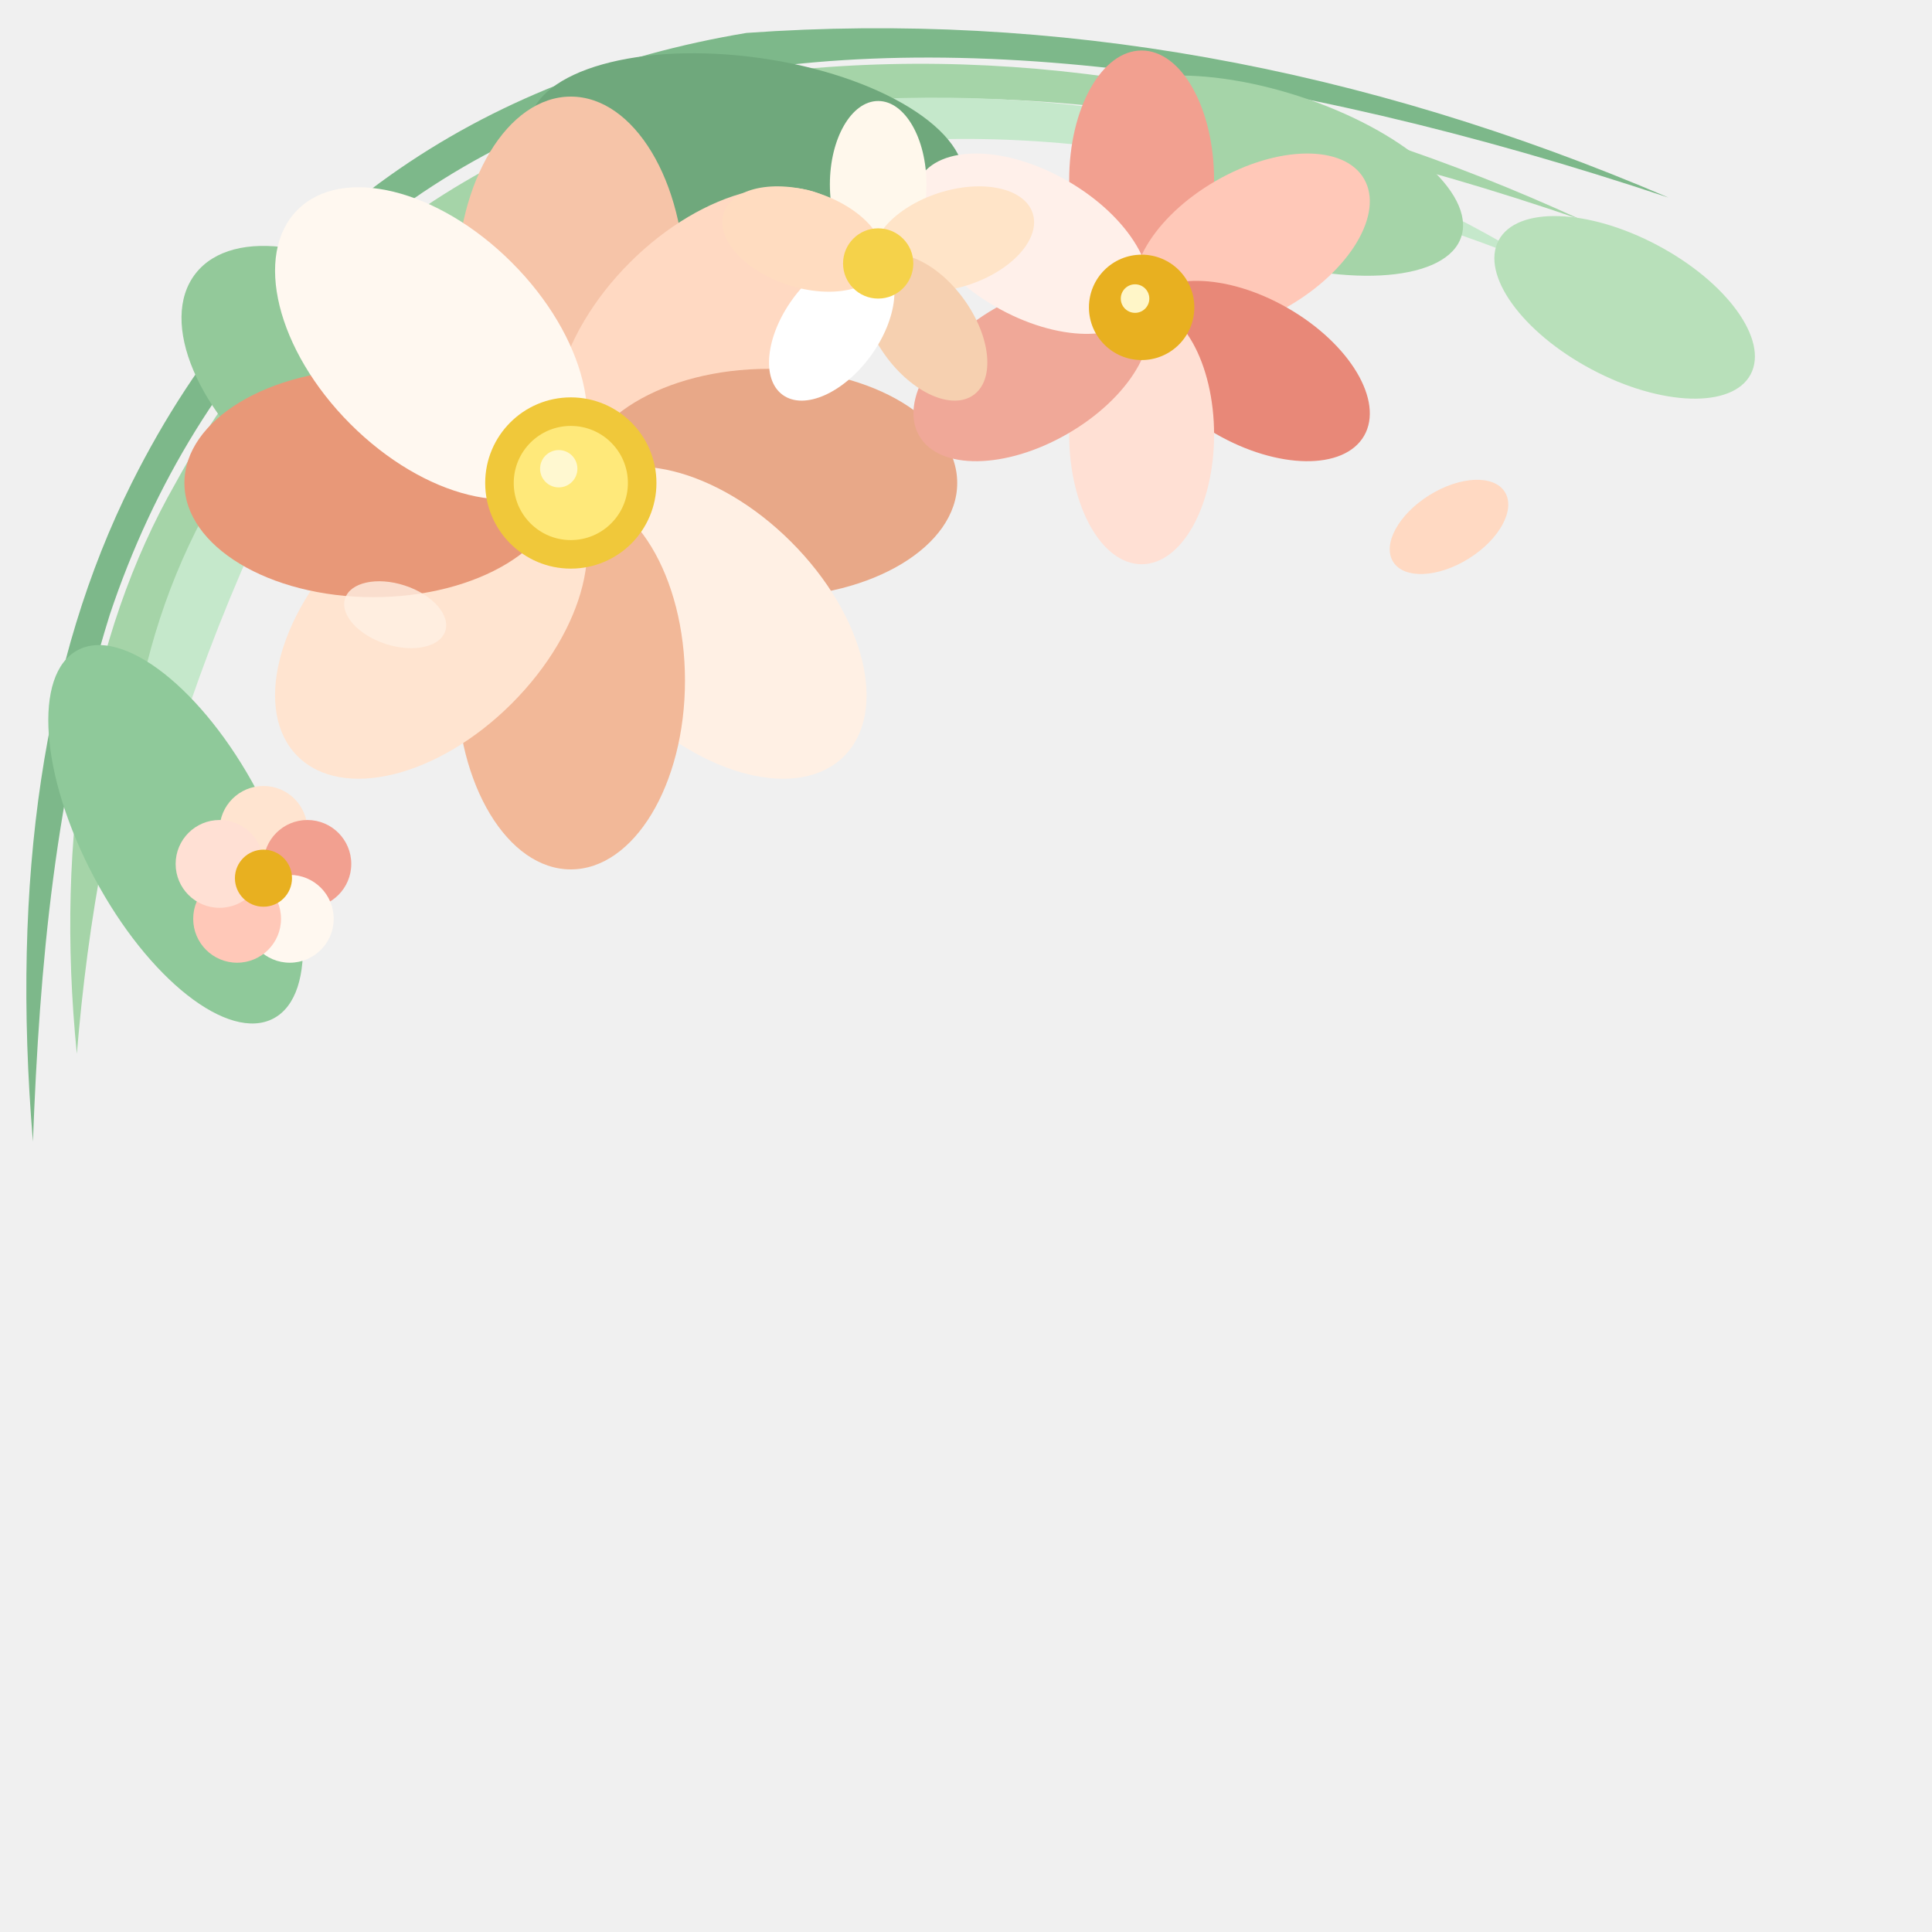
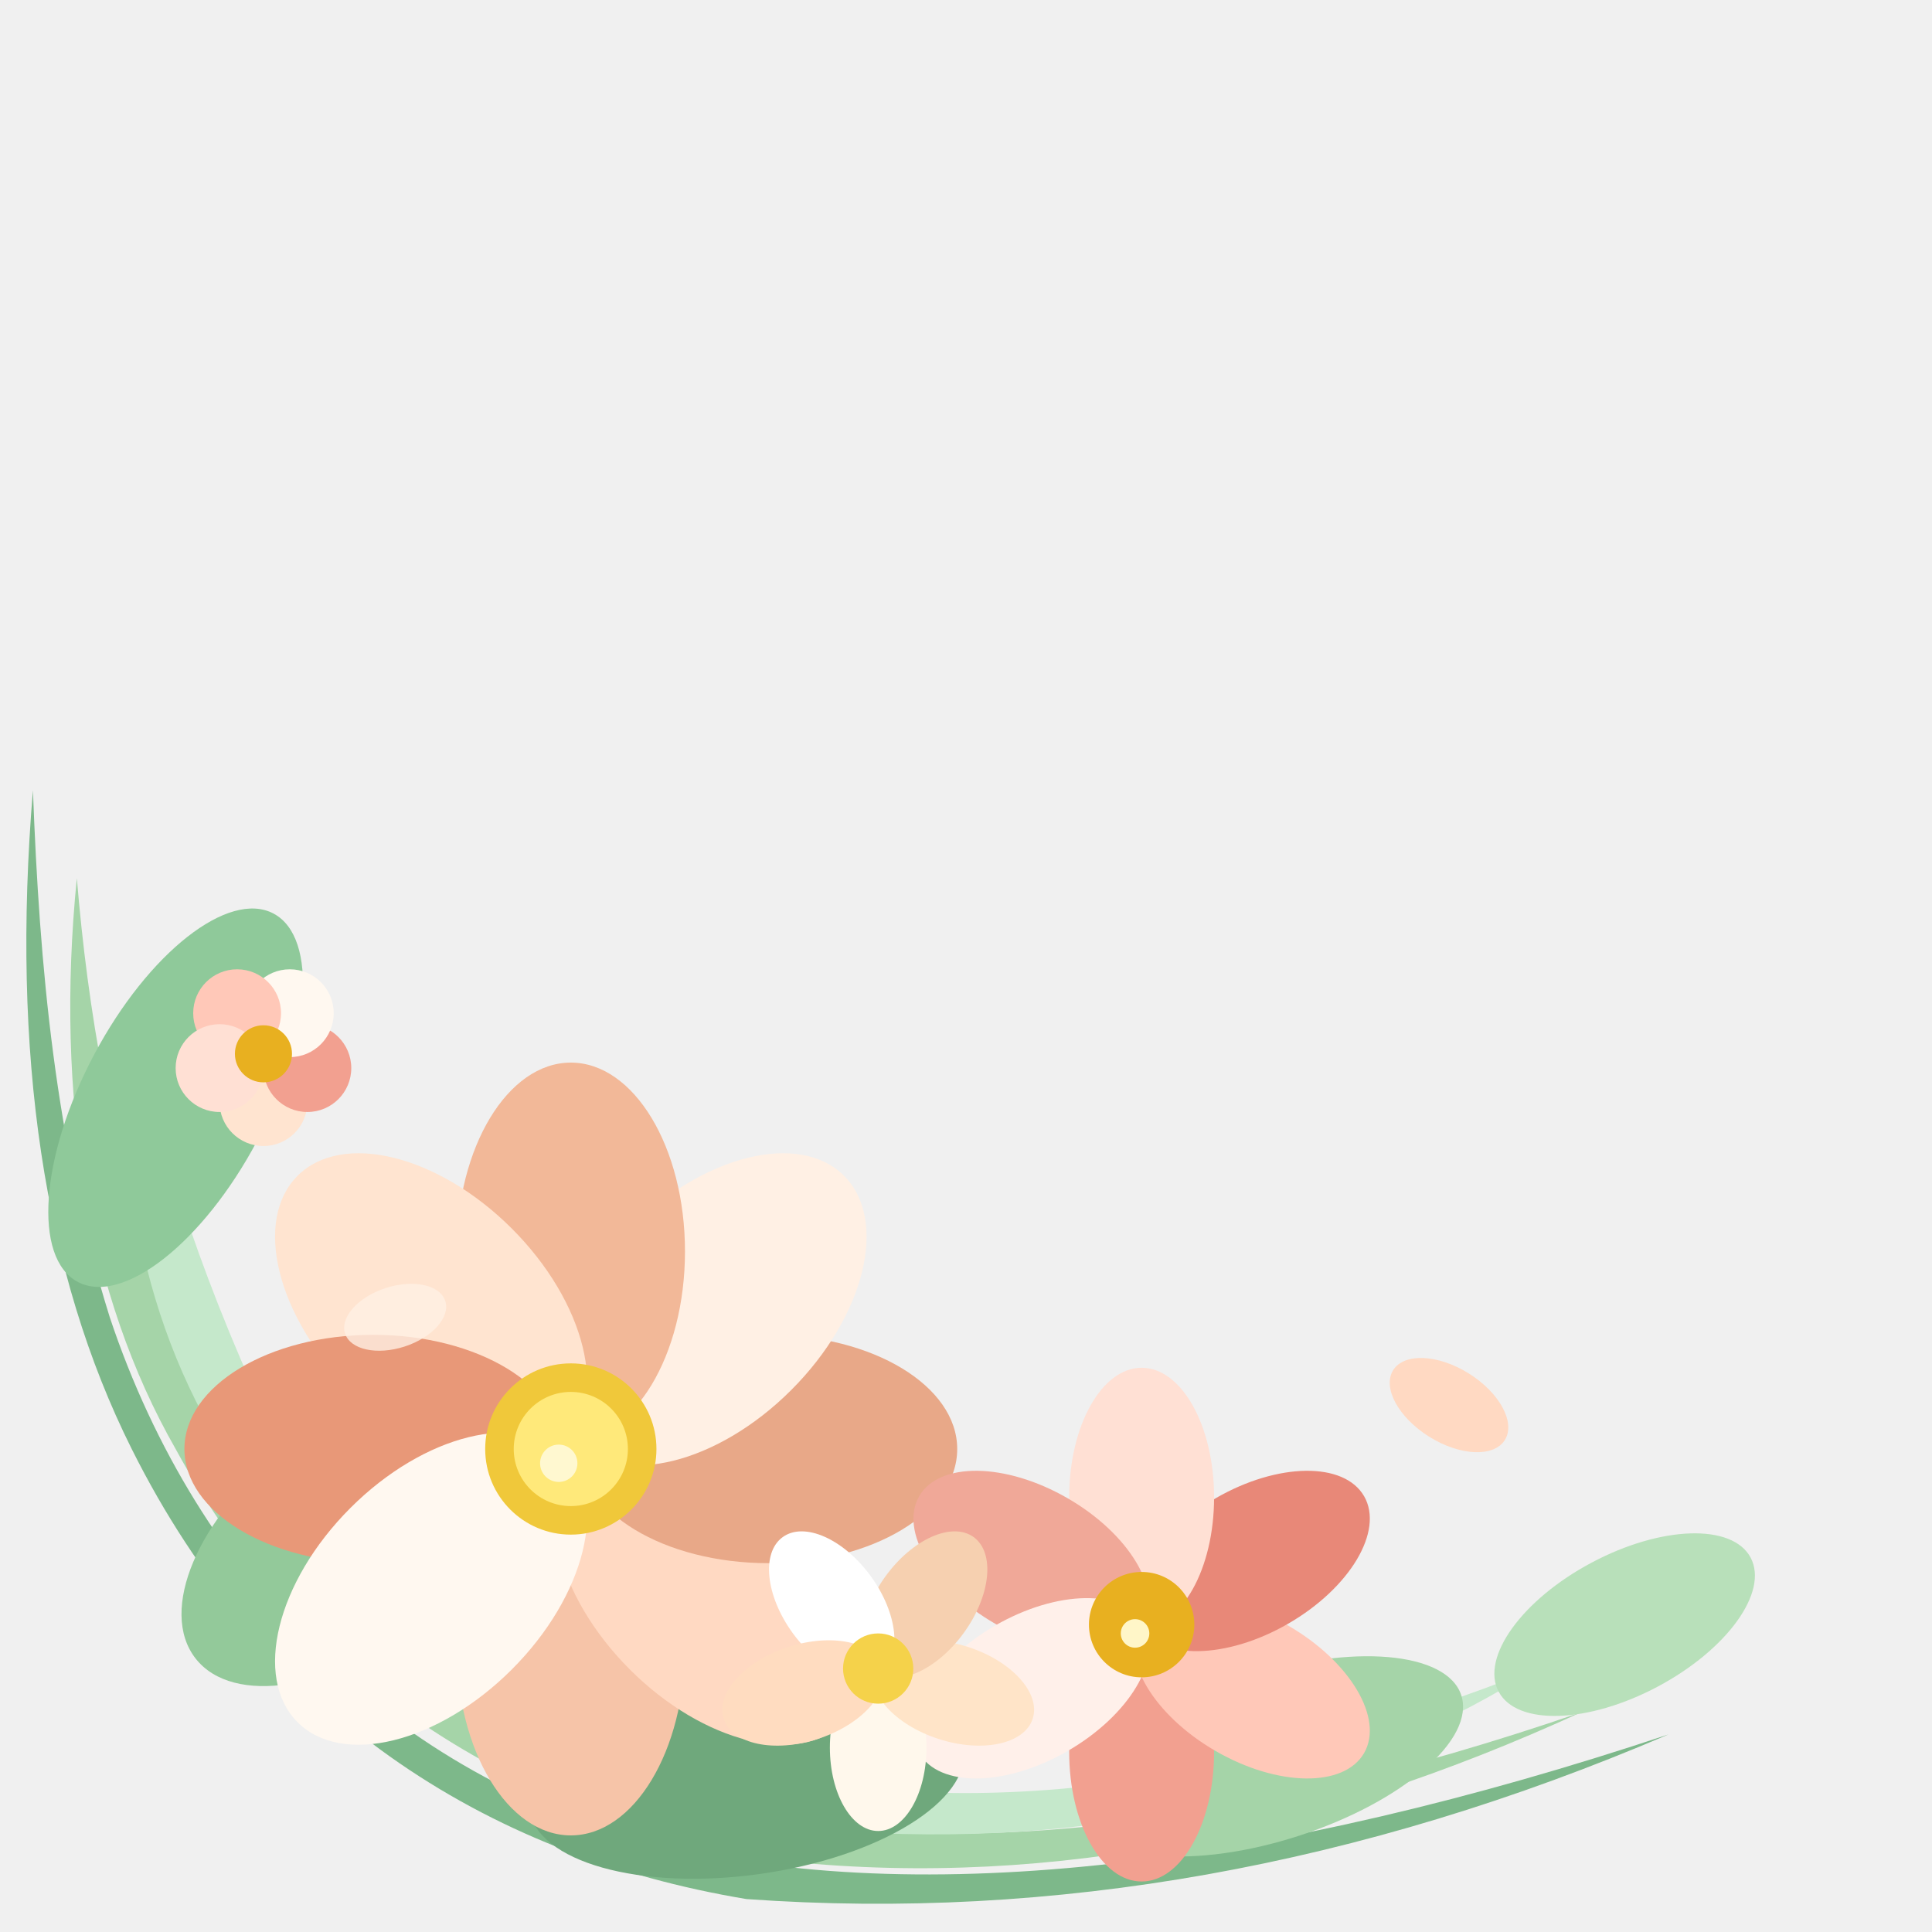
<svg xmlns="http://www.w3.org/2000/svg" viewBox="0 0 88 88" fill="none" shape-rendering="geometricPrecision">
-   <g>
-     <animateTransform attributeName="transform" type="rotate" values="-0.8 26 26; 1.1 26 26; -0.8 26 26" keyTimes="0;0.5;1" dur="9.2s" begin="-0.5s" repeatCount="indefinite" calcMode="spline" keySplines="0.42 0 0.58 1;0.42 0 0.58 1" />
-     <path d="M1.5 52              C0.5 40 2 30 6 22              C12 10 22 3.5 34 1.5              C48 0.5 62 3 76 9              C58 3 42 1 30 4              C18 7 9 16 5 28              C2.5 36 1.8 44 1.5 52 Z" fill="#7DB88A" />
-     <path d="M3.5 48              C2.5 38 4 29 8 22              C14 11 24 5 36 3.2              C48 2 60 4.5 72 10              C56 4.5 42 3 31 6              C20 9 11 17 7.5 28              C5 36 4 42 3.5 48 Z" fill="#A5D4A8" />
-     <path d="M6 42              C5 34 7 26 11.5 20              C18 10 28 5.5 40 4.5              C52 4 62 7 70 12              C56 6.5 44 5 34 7.5              C24 10 15 17 11 26              C8 33 6.8 38 6 42 Z" fill="#C5E8CB" />
-   </g>
-   <ellipse cx="8" cy="38" rx="4.2" ry="9.5" fill="#8FC99A" transform="rotate(-28 8 38)" />
-   <ellipse cx="16" cy="18" rx="5" ry="9" fill="#93C99A" transform="rotate(-52 16 18)" />
-   <ellipse cx="34" cy="7" rx="10" ry="4.4" fill="#6FA87C" transform="rotate(8 34 7)" />
-   <ellipse cx="58" cy="8" rx="9" ry="3.8" fill="#A5D4A8" transform="rotate(18 58 8)" />
-   <ellipse cx="74" cy="14" rx="6.5" ry="3.2" fill="#B8E0BA" transform="rotate(28 74 14)" />
-   <g transform="translate(26 22)">
+   <g transform="translate(0 88) scale(1 -1)">
    <g>
-       <animateTransform attributeName="transform" type="scale" values="0.94;1.08;1;1.05;0.94" keyTimes="0;0.28;0.52;0.78;1" dur="5.4s" begin="0s" repeatCount="indefinite" calcMode="spline" keySplines="0.4 0 0.2 1;0.4 0 0.2 1;0.4 0 0.2 1;0.4 0 0.2 1" />
-       <animateTransform attributeName="transform" type="rotate" values="-1.2;1.6;-0.4;1.2;-1.2" keyTimes="0;0.3;0.55;0.8;1" dur="6.8s" begin="-0.8s" repeatCount="indefinite" additive="sum" calcMode="spline" keySplines="0.42 0 0.58 1;0.42 0 0.58 1;0.42 0 0.58 1;0.42 0 0.58 1" />
-       <ellipse cx="0" cy="-9" rx="5.2" ry="8.6" fill="#F6C4A8" />
-       <ellipse cx="0" cy="-9" rx="5.2" ry="8.6" fill="#FFD9C2" transform="rotate(45)" />
-       <ellipse cx="0" cy="-9" rx="5.2" ry="8.6" fill="#E8A888" transform="rotate(90)" />
-       <ellipse cx="0" cy="-9" rx="5.2" ry="8.6" fill="#FFF0E4" transform="rotate(135)" />
-       <ellipse cx="0" cy="-9" rx="5.2" ry="8.6" fill="#F2B898" transform="rotate(180)" />
-       <ellipse cx="0" cy="-9" rx="5.2" ry="8.6" fill="#FFE4D0" transform="rotate(225)" />
-       <ellipse cx="0" cy="-9" rx="5.2" ry="8.6" fill="#E89878" transform="rotate(270)" />
-       <ellipse cx="0" cy="-9" rx="5.2" ry="8.6" fill="#FFF8F0" transform="rotate(315)" />
-       <circle cx="0" cy="0" r="3.9" fill="#F0C83A" />
-       <circle cx="0" cy="0" r="2.6" fill="#FFE97A" />
-       <circle cx="-.55" cy="-.65" r=".85" fill="#FFF8D0" />
+       <animateTransform attributeName="transform" type="rotate" values="-0.8 26 26; 1.1 26 26; -0.8 26 26" keyTimes="0;0.5;1" dur="9.2s" begin="-0.5s" repeatCount="indefinite" calcMode="spline" keySplines="0.42 0 0.58 1;0.42 0 0.58 1" />
+       <path d="M1.5 52 C0.5 40 2 30 6 22 C12 10 22 3.5 34 1.5 C48 0.5 62 3 76 9 C58 3 42 1 30 4 C18 7 9 16 5 28 C2.5 36 1.8 44 1.5 52 Z" fill="#7DB88A" />
+       <path d="M3.5 48 C2.5 38 4 29 8 22 C14 11 24 5 36 3.2 C48 2 60 4.5 72 10 C56 4.5 42 3 31 6 C20 9 11 17 7.5 28 C5 36 4 42 3.5 48 Z" fill="#A5D4A8" />
+       <path d="M6 42 C5 34 7 26 11.5 20 C18 10 28 5.5 40 4.5 C52 4 62 7 70 12 C56 6.5 44 5 34 7.5 C24 10 15 17 11 26 C8 33 6.8 38 6 42 Z" fill="#C5E8CB" />
+     </g>
+     <ellipse cx="8" cy="38" rx="4.2" ry="9.5" fill="#8FC99A" transform="rotate(-28 8 38)" />
+     <ellipse cx="16" cy="18" rx="5" ry="9" fill="#93C99A" transform="rotate(-52 16 18)" />
+     <ellipse cx="34" cy="7" rx="10" ry="4.4" fill="#6FA87C" transform="rotate(8 34 7)" />
+     <ellipse cx="58" cy="8" rx="9" ry="3.8" fill="#A5D4A8" transform="rotate(18 58 8)" />
+     <ellipse cx="74" cy="14" rx="6.5" ry="3.2" fill="#B8E0BA" transform="rotate(28 74 14)" />
+     <g transform="translate(26 22)">
+       <g>
+         <animateTransform attributeName="transform" type="scale" values="0.94;1.08;1;1.05;0.94" keyTimes="0;0.28;0.52;0.78;1" dur="5.4s" begin="0s" repeatCount="indefinite" calcMode="spline" keySplines="0.4 0 0.2 1;0.4 0 0.2 1;0.4 0 0.2 1;0.4 0 0.2 1" />
+         <ellipse cx="0" cy="-9" rx="5.2" ry="8.6" fill="#F6C4A8" />
+         <ellipse cx="0" cy="-9" rx="5.2" ry="8.6" fill="#FFD9C2" transform="rotate(45)" />
+         <ellipse cx="0" cy="-9" rx="5.2" ry="8.6" fill="#E8A888" transform="rotate(90)" />
+         <ellipse cx="0" cy="-9" rx="5.2" ry="8.6" fill="#FFF0E4" transform="rotate(135)" />
+         <ellipse cx="0" cy="-9" rx="5.2" ry="8.6" fill="#F2B898" transform="rotate(180)" />
+         <ellipse cx="0" cy="-9" rx="5.2" ry="8.6" fill="#FFE4D0" transform="rotate(225)" />
+         <ellipse cx="0" cy="-9" rx="5.2" ry="8.6" fill="#E89878" transform="rotate(270)" />
+         <ellipse cx="0" cy="-9" rx="5.2" ry="8.6" fill="#FFF8F0" transform="rotate(315)" />
+         <circle cx="0" cy="0" r="3.9" fill="#F0C83A" />
+         <circle cx="0" cy="0" r="2.6" fill="#FFE97A" />
+         <circle cx="-.55" cy="-.65" r=".85" fill="#FFF8D0" />
+       </g>
+     </g>
+     <g transform="translate(52 14)">
+       <g>
+         <animateTransform attributeName="transform" type="scale" values="1;1.1;0.97;1.04;1" keyTimes="0;0.25;0.5;0.75;1" dur="4.9s" begin="-1.6s" repeatCount="indefinite" calcMode="spline" keySplines="0.45 0 0.2 1;0.45 0 0.2 1;0.45 0 0.2 1;0.45 0 0.2 1" />
+         <ellipse cx="0" cy="-5.8" rx="3.3" ry="5.9" fill="#F2A090" />
+         <ellipse cx="0" cy="-5.8" rx="3.3" ry="5.9" fill="#FFC8B8" transform="rotate(60)" />
+         <ellipse cx="0" cy="-5.8" rx="3.3" ry="5.9" fill="#E88878" transform="rotate(120)" />
+         <ellipse cx="0" cy="-5.8" rx="3.3" ry="5.9" fill="#FFE0D4" transform="rotate(180)" />
+         <ellipse cx="0" cy="-5.8" rx="3.3" ry="5.9" fill="#F0A898" transform="rotate(240)" />
+         <ellipse cx="0" cy="-5.8" rx="3.3" ry="5.9" fill="#FFF0EA" transform="rotate(300)" />
+         <circle cx="0" cy="0" r="2.4" fill="#E8B020" />
+         <circle cx="-.3" cy="-.4" r=".65" fill="#FFF6C8" />
+       </g>
+     </g>
+     <g transform="translate(12 40)">
+       <g>
+         <animateTransform attributeName="transform" type="scale" values="1;1.12;1" keyTimes="0;0.5;1" dur="4.2s" begin="-2.4s" repeatCount="indefinite" calcMode="spline" keySplines="0.42 0 0.58 1;0.42 0 0.58 1" />
+         <circle cx="0" cy="-2.2" r="2" fill="#FFE4D0" />
+         <circle cx="2" cy="-.65" r="2" fill="#F2A090" />
+         <circle cx="1.2" cy="1.85" r="2" fill="#FFF8F0" />
+         <circle cx="-1.2" cy="1.85" r="2" fill="#FFC8B8" />
+         <circle cx="-2" cy="-.65" r="2" fill="#FFE0D4" />
+         <circle cx="0" cy="0" r="1.3" fill="#E8B020" />
+       </g>
+     </g>
+     <g transform="translate(40 12)">
+       <ellipse cx="0" cy="-3.6" rx="2.2" ry="3.8" fill="#FFF8EC" />
+       <ellipse cx="0" cy="-3.6" rx="2.2" ry="3.8" fill="#FFE4C8" transform="rotate(72)" />
+       <ellipse cx="0" cy="-3.6" rx="2.2" ry="3.8" fill="#F6D0B0" transform="rotate(144)" />
+       <ellipse cx="0" cy="-3.6" rx="2.2" ry="3.8" fill="#FFFFFF" transform="rotate(216)" />
+       <ellipse cx="0" cy="-3.6" rx="2.2" ry="3.8" fill="#FFDCC0" transform="rotate(288)" />
+       <circle cx="0" cy="0" r="1.6" fill="#F5D24A" />
+     </g>
+     <g>
+       <animateTransform attributeName="transform" type="translate" values="0 0; 3 -1.5; 1.5 -3.8; -2 -2; 0 0" keyTimes="0;0.25;0.55;0.8;1" dur="8.6s" begin="-1.1s" repeatCount="indefinite" calcMode="spline" keySplines="0.4 0 0.2 1;0.4 0 0.2 1;0.4 0 0.2 1;0.4 0 0.2 1" />
+       <ellipse cx="66" cy="24" rx="3" ry="1.7" fill="#FFD9C2" transform="rotate(-32 66 24)" />
+     </g>
+     <g>
+       <animateTransform attributeName="transform" type="translate" values="0 0; -1.5 -2.8; 1 -4; 0.5 -1.2; 0 0" keyTimes="0;0.3;0.58;0.82;1" dur="10s" begin="-3.2s" repeatCount="indefinite" calcMode="spline" keySplines="0.4 0 0.2 1;0.4 0 0.2 1;0.4 0 0.2 1;0.4 0 0.2 1" />
+       <ellipse cx="18" cy="28" rx="2.4" ry="1.4" fill="#FFF0E4" opacity=".8" transform="rotate(18 18 28)" />
    </g>
  </g>
-   <g transform="translate(52 14)">
-     <g>
-       <animateTransform attributeName="transform" type="scale" values="1;1.1;0.97;1.04;1" keyTimes="0;0.25;0.5;0.75;1" dur="4.9s" begin="-1.6s" repeatCount="indefinite" calcMode="spline" keySplines="0.45 0 0.2 1;0.45 0 0.2 1;0.45 0 0.2 1;0.45 0 0.2 1" />
-       <ellipse cx="0" cy="-5.8" rx="3.3" ry="5.9" fill="#F2A090" />
-       <ellipse cx="0" cy="-5.8" rx="3.3" ry="5.9" fill="#FFC8B8" transform="rotate(60)" />
-       <ellipse cx="0" cy="-5.8" rx="3.3" ry="5.9" fill="#E88878" transform="rotate(120)" />
-       <ellipse cx="0" cy="-5.8" rx="3.3" ry="5.9" fill="#FFE0D4" transform="rotate(180)" />
-       <ellipse cx="0" cy="-5.8" rx="3.3" ry="5.9" fill="#F0A898" transform="rotate(240)" />
-       <ellipse cx="0" cy="-5.8" rx="3.3" ry="5.9" fill="#FFF0EA" transform="rotate(300)" />
-       <circle cx="0" cy="0" r="2.4" fill="#E8B020" />
-       <circle cx="-.3" cy="-.4" r=".65" fill="#FFF6C8" />
-     </g>
-   </g>
-   <g transform="translate(12 40)">
-     <g>
-       <animateTransform attributeName="transform" type="scale" values="1;1.12;1" keyTimes="0;0.5;1" dur="4.2s" begin="-2.4s" repeatCount="indefinite" calcMode="spline" keySplines="0.42 0 0.58 1;0.42 0 0.58 1" />
-       <circle cx="0" cy="-2.2" r="2" fill="#FFE4D0" />
-       <circle cx="2" cy="-.65" r="2" fill="#F2A090" />
-       <circle cx="1.2" cy="1.85" r="2" fill="#FFF8F0" />
-       <circle cx="-1.2" cy="1.85" r="2" fill="#FFC8B8" />
-       <circle cx="-2" cy="-.65" r="2" fill="#FFE0D4" />
-       <circle cx="0" cy="0" r="1.3" fill="#E8B020" />
-     </g>
-   </g>
-   <g transform="translate(40 12)">
-     <ellipse cx="0" cy="-3.6" rx="2.2" ry="3.8" fill="#FFF8EC" />
-     <ellipse cx="0" cy="-3.6" rx="2.2" ry="3.8" fill="#FFE4C8" transform="rotate(72)" />
-     <ellipse cx="0" cy="-3.6" rx="2.2" ry="3.8" fill="#F6D0B0" transform="rotate(144)" />
-     <ellipse cx="0" cy="-3.6" rx="2.2" ry="3.8" fill="#FFFFFF" transform="rotate(216)" />
-     <ellipse cx="0" cy="-3.6" rx="2.2" ry="3.8" fill="#FFDCC0" transform="rotate(288)" />
-     <circle cx="0" cy="0" r="1.6" fill="#F5D24A" />
-   </g>
-   <g>
-     <animateTransform attributeName="transform" type="translate" values="0 0; 3 -1.5; 1.5 -3.8; -2 -2; 0 0" keyTimes="0;0.25;0.55;0.8;1" dur="8.6s" begin="-1.1s" repeatCount="indefinite" calcMode="spline" keySplines="0.4 0 0.2 1;0.4 0 0.2 1;0.4 0 0.2 1;0.4 0 0.2 1" />
-     <animate attributeName="opacity" values=".75;.95;.7;.9;.75" keyTimes="0;0.3;0.55;0.8;1" dur="8.6s" begin="-1.1s" repeatCount="indefinite" />
-     <ellipse cx="66" cy="24" rx="3" ry="1.7" fill="#FFD9C2" transform="rotate(-32 66 24)" />
-   </g>
-   <g>
-     <animateTransform attributeName="transform" type="translate" values="0 0; -1.5 -2.8; 1 -4; 0.5 -1.2; 0 0" keyTimes="0;0.3;0.58;0.82;1" dur="10s" begin="-3.2s" repeatCount="indefinite" calcMode="spline" keySplines="0.4 0 0.2 1;0.4 0 0.2 1;0.4 0 0.2 1;0.4 0 0.2 1" />
-     <ellipse cx="18" cy="28" rx="2.4" ry="1.4" fill="#FFF0E4" opacity=".8" transform="rotate(18 18 28)" />
-   </g>
</svg>
